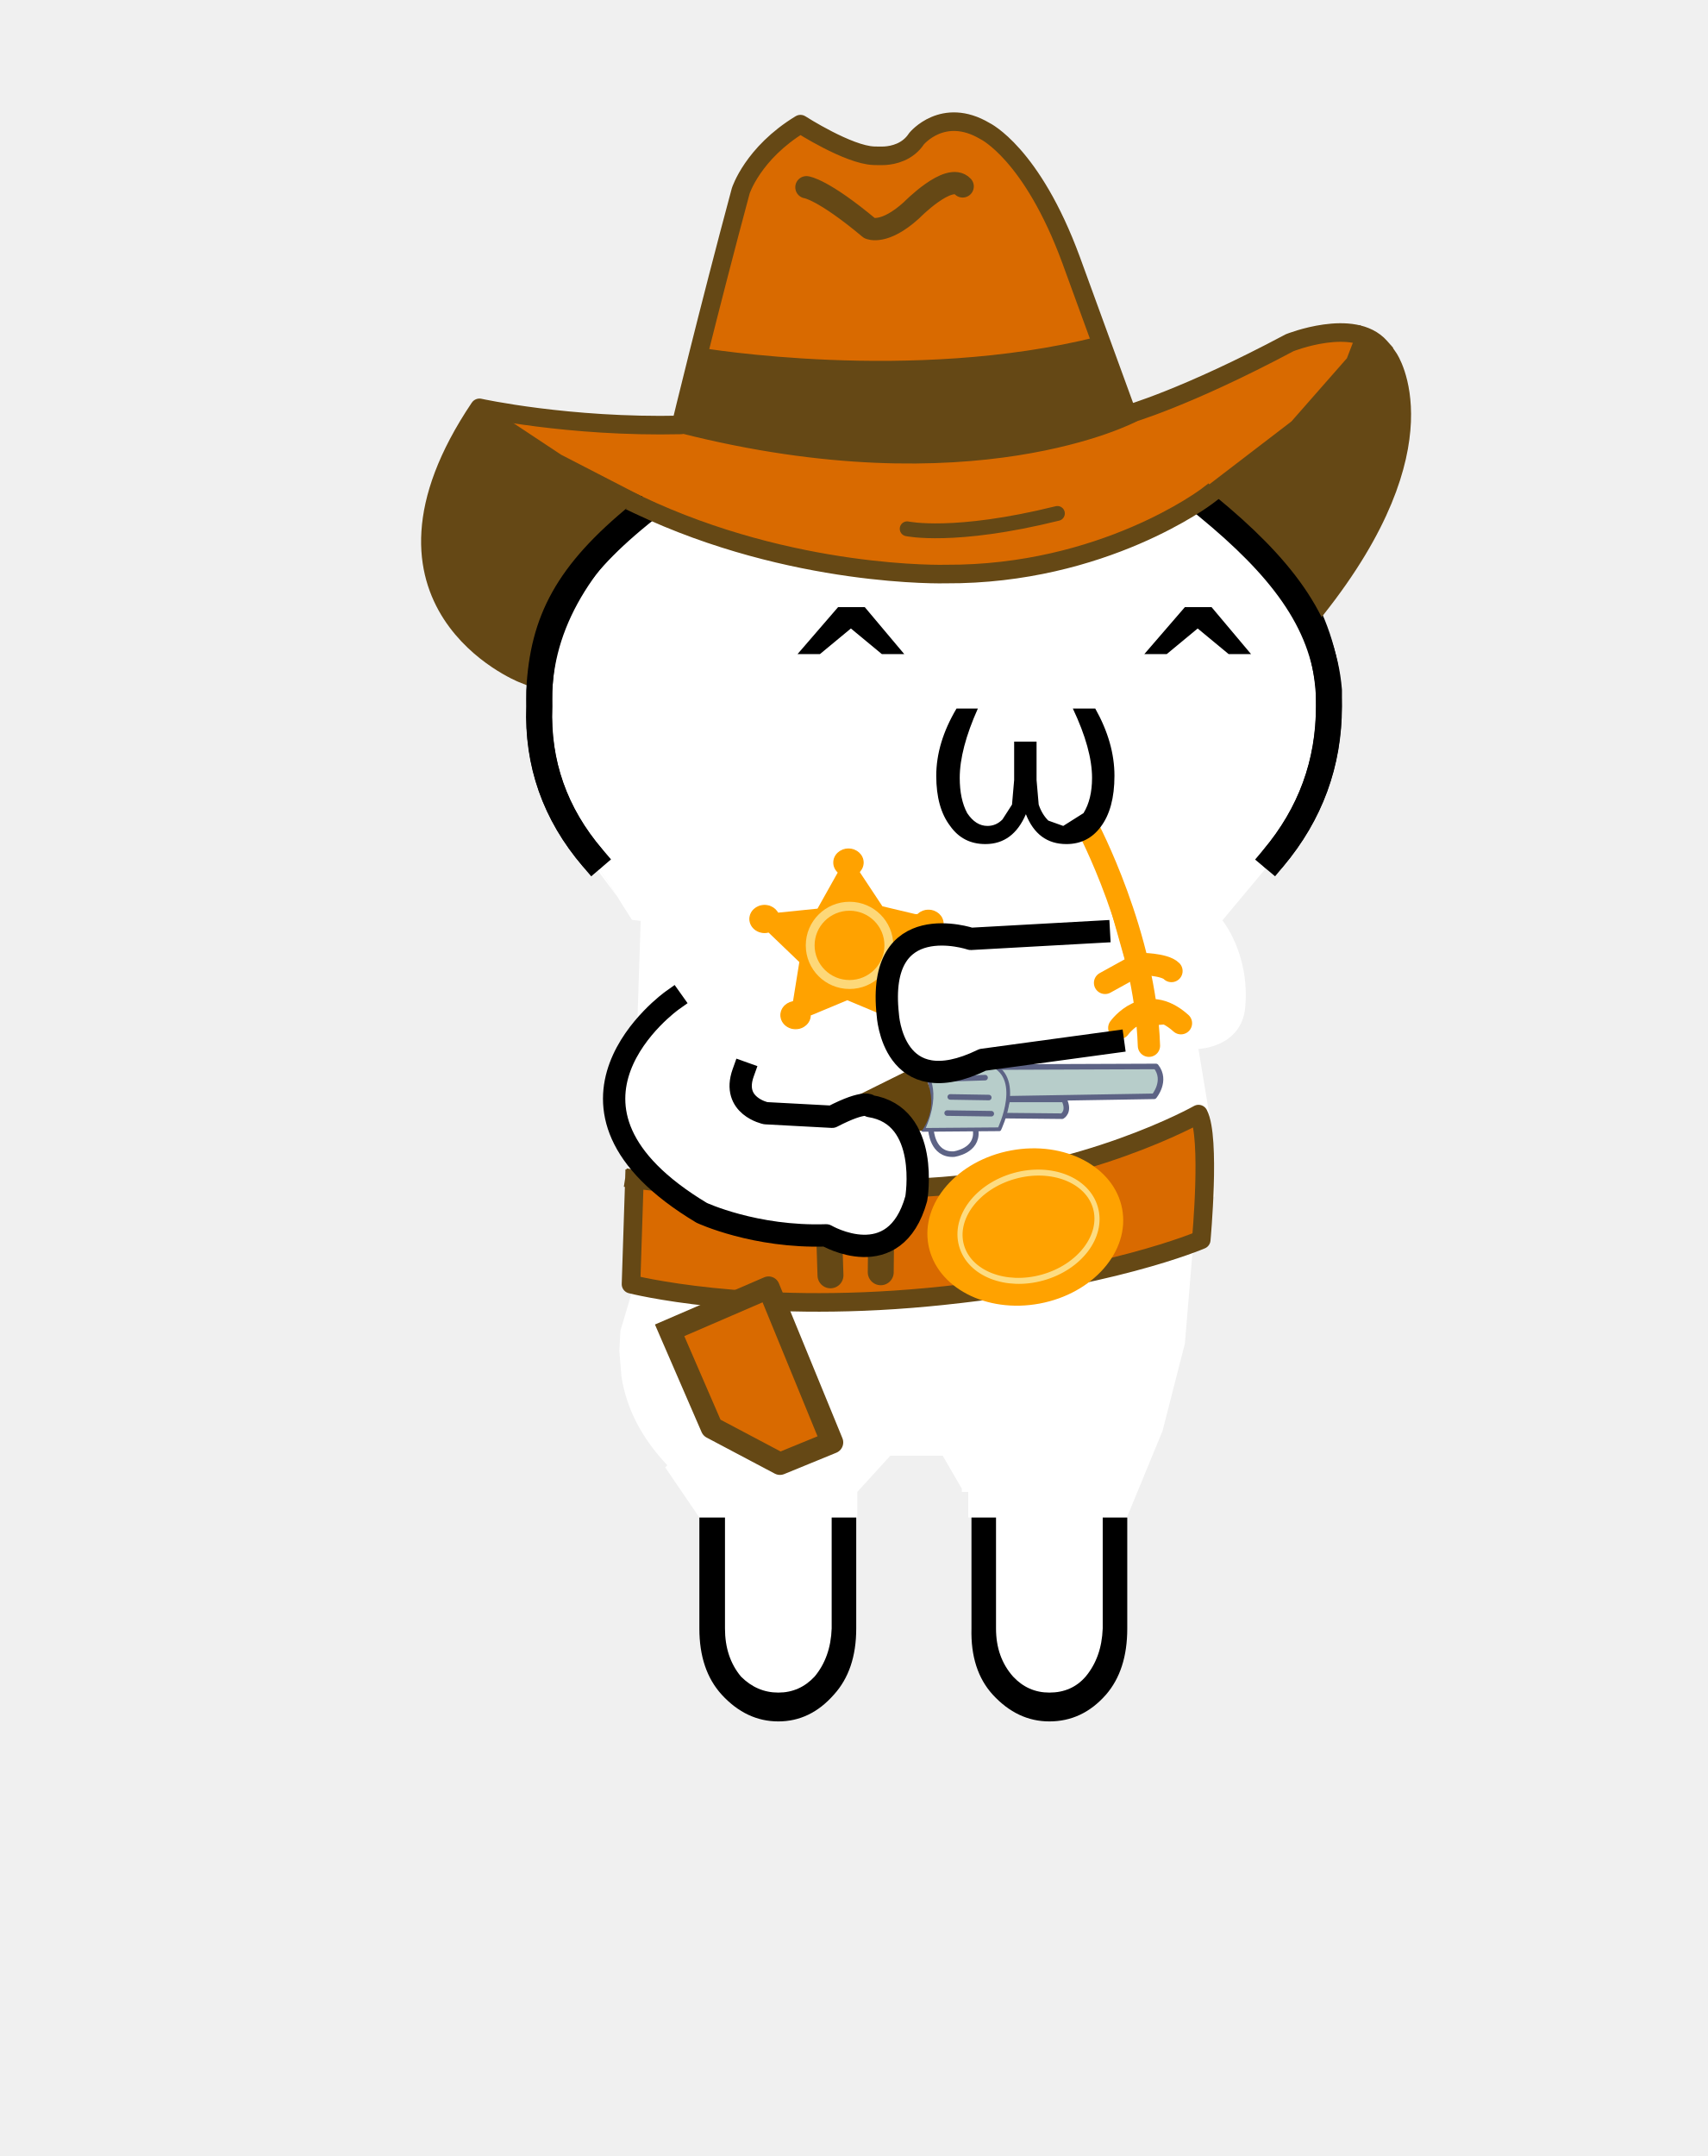
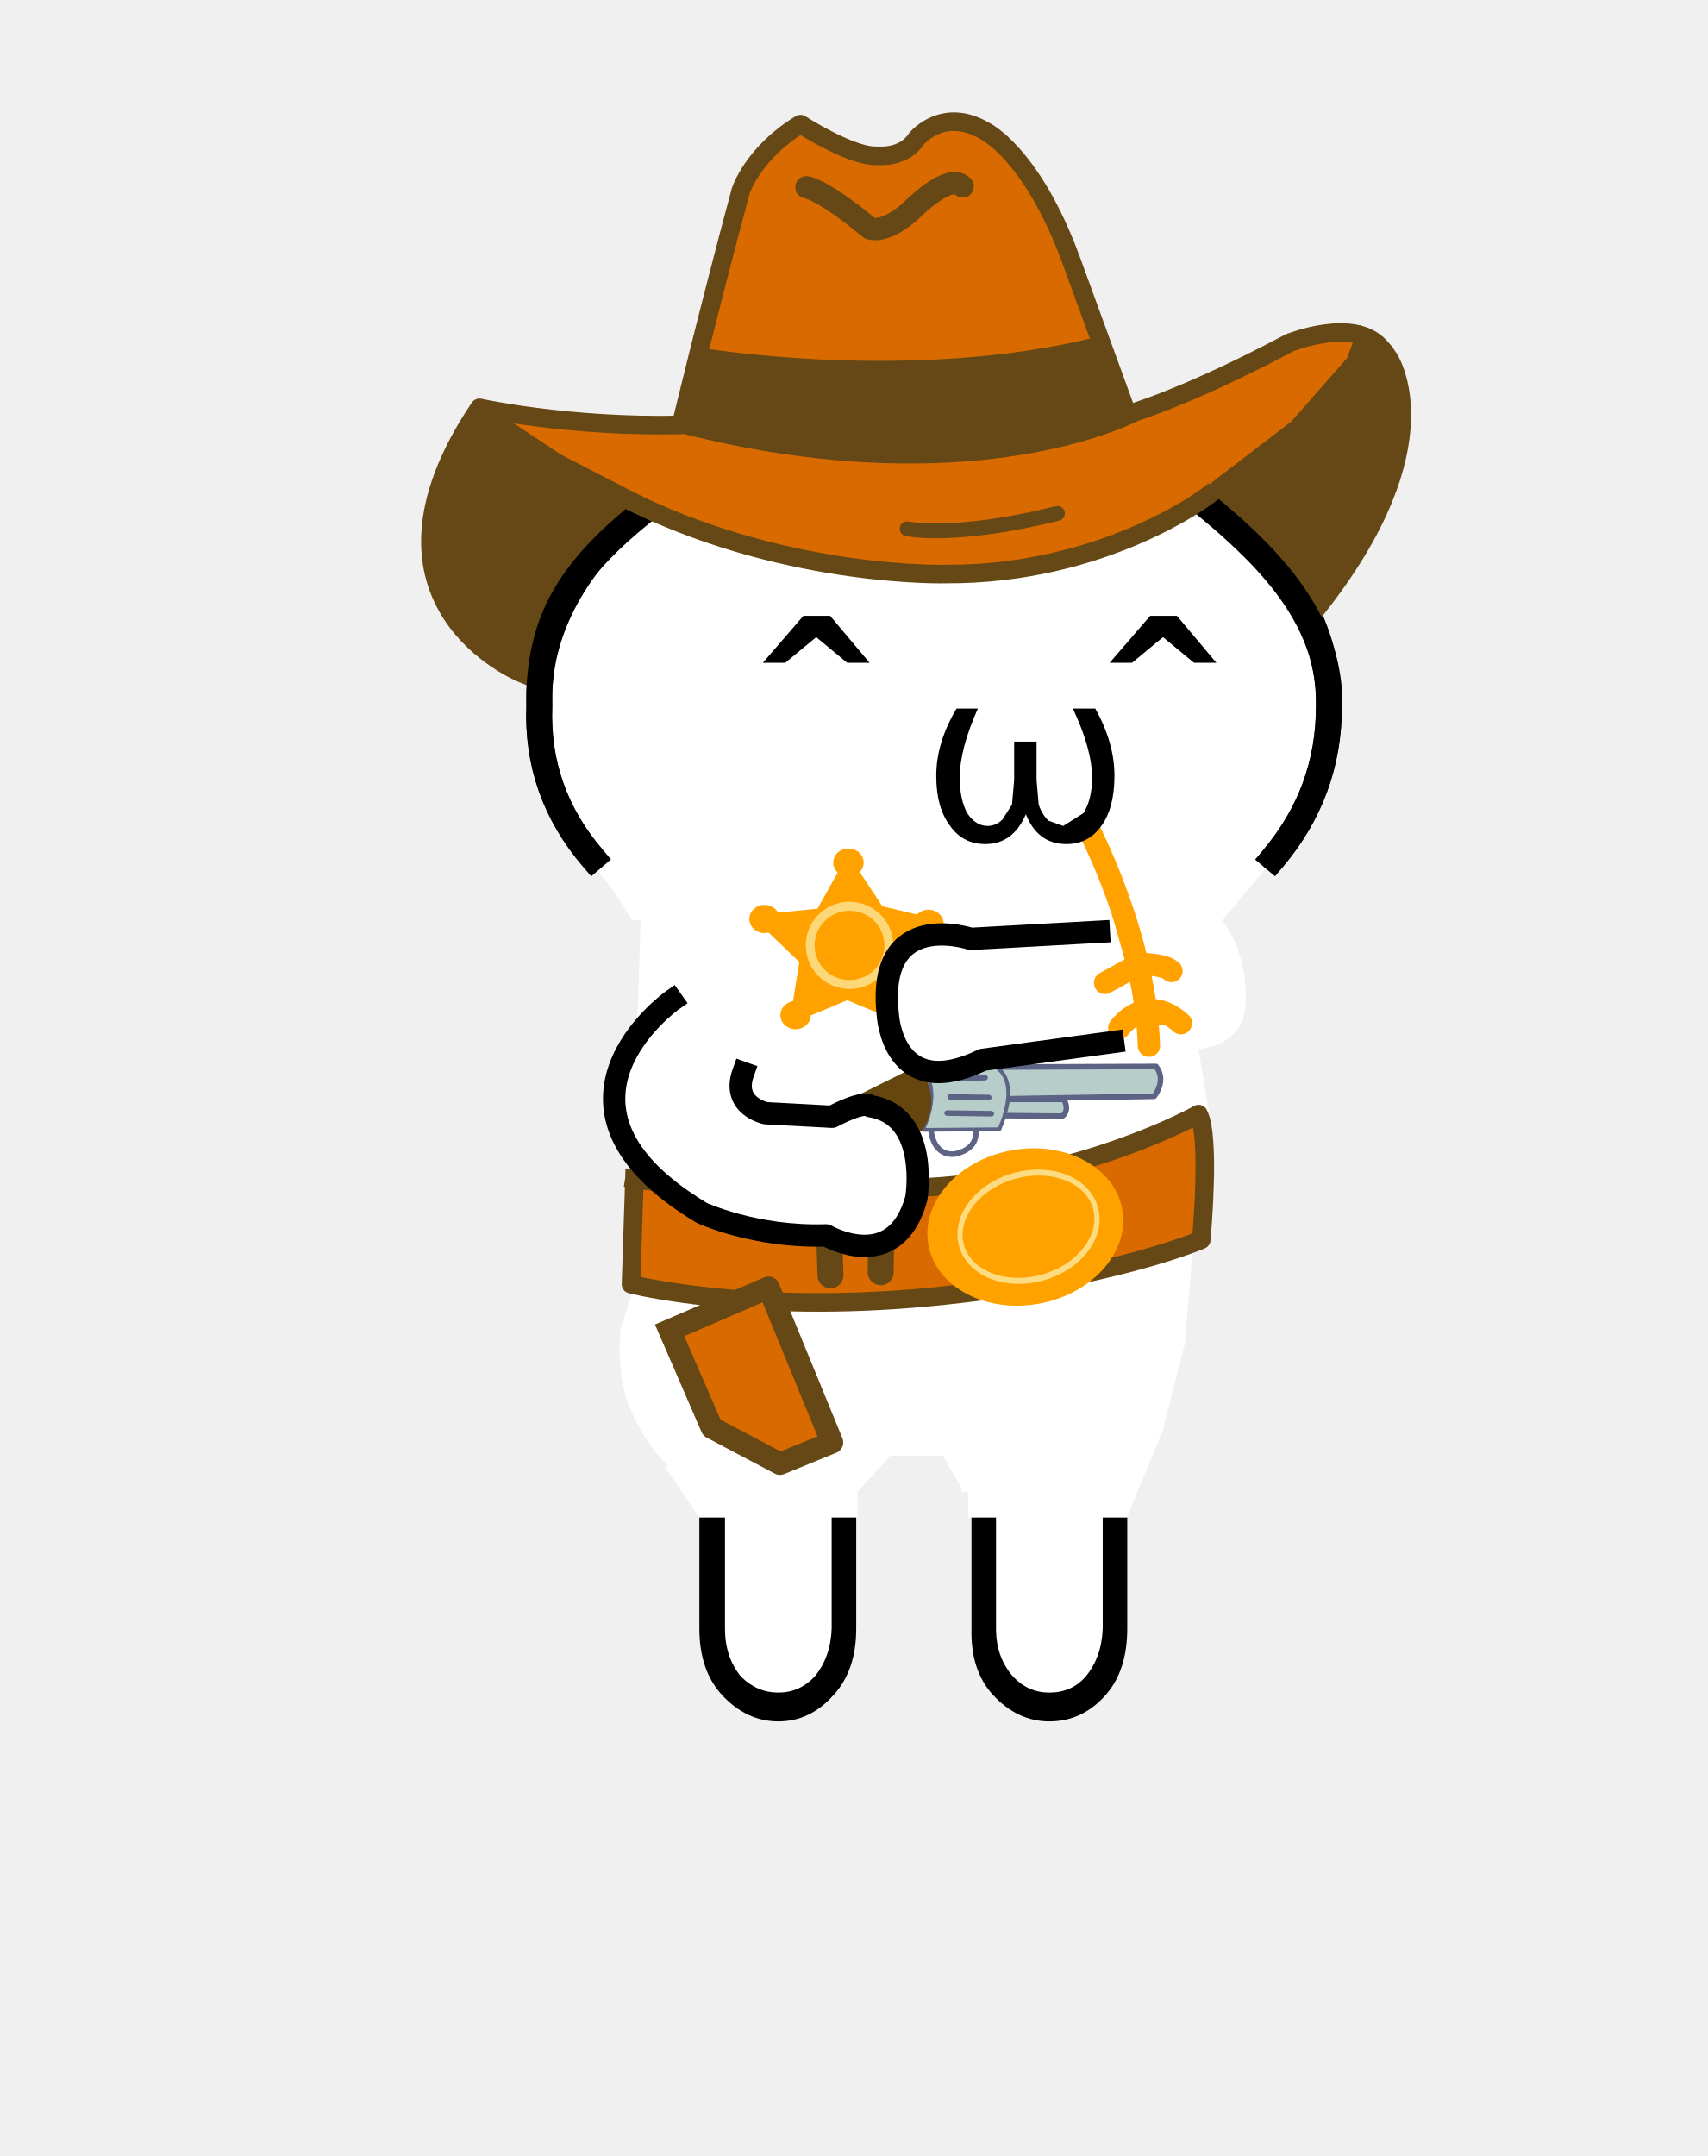
<svg xmlns="http://www.w3.org/2000/svg" height="202" width="160">
  <g style="clip-rule:evenodd;fill-rule:evenodd;stroke-linecap:square;stroke-linejoin:round;stroke-miterlimit:1.5">
    <path d="m41.191 34.141 10.4 6.08 5.6 2.24 6.16 3.2 6.16 2.16 6.16 1.12 7.52.32 6.24-.4 5.76-1.04 4.48-1.28 4-1.84 5.04-3.36 3.68-3.84 3.6-5.2 2.08-3.76 4.56-.88 2.32 1.28 1.04 3.84v4.48l-1.04 5.52-2.24 3.76-2.24 3.52-1.68 1.76-73.28 7.52-2.88-2.4-2.48-2.8-2.24-2.8-1.2-3.6-.08-4 .56-3.68 1.12-3.44z" style="fill:#654815" transform="translate(4.2 4.283)" />
    <path d="M-15.5-41.55c-1.767-2.067-2.6-4.433-2.5-7.1-.1-3.533 1.683-6.8 5.35-9.8C-8.983-61.817-4.6-63.667.5-64c5.067.333 9.417 2.183 13.05 5.55 3.633 3 5.45 6.267 5.45 9.8 0 2.667-.867 5.033-2.6 7.1h.1-.05l-2.442 2.924s1.294 1.571 1.069 4.07c-.17 1.89-2.192 1.954-2.192 1.954L13.5-28.9l.15 3.2-.9.7h-.05l-.05 1.5h.05l-.05.5h-.05l-.35 4.2-1.05 4.1-1.65 4v.05H8.4v5.2c-.033.9-.3 1.65-.8 2.25-.433.5-1 .75-1.7.75-.667 0-1.233-.25-1.7-.75-.533-.6-.8-1.35-.8-2.25v-5.2H2.1v-1.2h-.3V-12l-.9-1.55h-2.45l-1.55 1.7v1.2h-1.2v5.2c-.033.9-.3 1.65-.8 2.25-.467.5-1.033.75-1.7.75s-1.25-.25-1.75-.75c-.5-.6-.75-1.35-.75-2.25v-5.2h-1.2L-12.1-13l.1-.1c-1.2-1.267-1.917-2.65-2.15-4.15l-.1-1.2.05-.95.55-1.85h.1v-.55l.15-.15V-24c.5.4-.49-4.063-.957-4.496 0 0-.49-2.056.944-5.133l.163-4.971-.4-.05m-.1 16.75-.05-.1zm3.65-6.55h.05l-.05-.05v.05" style="fill:#fff" transform="matrix(2 0 0 2 86.541 163.483)" />
    <path d="M-13.65-38.65v-.15l-2.05-2.75h.2" style="fill:#fff" transform="matrix(2 0 0 2 86.541 163.483)" />
    <path d="m55.255 106.179-.32 9.856s10.944 2.816 27.84 1.216c16.896-1.6 25.6-5.376 25.6-5.376s.896-9.6-.256-11.776c0 0-10.624 6.016-25.344 6.848-14.72.832-26.688-.64-26.688-.64l-.832-.128" style="fill:#d96a00;stroke:#654815;stroke-width:1.74px" transform="translate(4.2 4.283)" />
    <path d="M80.815 45.261s4.4.96 14.08-1.44" style="fill:none;stroke:#654815;stroke-width:1.39px;stroke-linecap:round" transform="translate(4.2 4.283)" />
    <path d="m78.379 110.863-.041 4.055m-4.833-3.604.122 3.891" style="fill:none;stroke:#654815;stroke-width:2.43px;stroke-linecap:round" transform="translate(4.2 4.283)" />
    <ellipse cx="89.911" cy="108.899" rx="5.344" ry="4.448" style="fill:#ffa200" transform="matrix(1.69858 -.3175 .30144 1.61265 -89.462 -32.108)" />
    <ellipse cx="91.799" cy="108.707" rx="5.952" ry="3.744" style="fill:none;stroke:#fddc81;stroke-width:.43px" transform="matrix(1.05474 -.29663 .35717 1.27 -39.265 4.107)" />
    <path d="m91.063 106.88 7.778 6.444-10.222 11.889-4-3.444.111-7.223 6.333-7.666" style="fill:#d96a00;stroke:#654815;stroke-width:2.09px" transform="rotate(-63 91.4 138.859)" />
    <path d="m56.736 105.713 7.748 5.127 8.563.815 3.03.874 3.786-.524 1.515-3.67-.233-5.884-2.738-2.854-3.787-.059-3.786.758-4.369-.816z" style="fill:#fff;stroke:#fff;stroke-width:.52px;stroke-linecap:round" transform="translate(4.2 4.283)" />
    <path d="M105.641 142.183v10.4c0 2.6-.666 4.666-2 6.2-1.466 1.666-3.234 2.5-5.3 2.5-2 0-3.766-.834-5.3-2.5-1.4-1.534-2.066-3.6-2-6.2v-10.4h2.3v10.4c0 1.8.534 3.3 1.6 4.5.934 1 2.066 1.5 3.4 1.5 1.4 0 2.534-.5 3.4-1.5 1-1.2 1.534-2.7 1.6-4.5v-10.4h2.3m-25.4 0v10.4c0 2.6-.7 4.666-2.1 6.2-1.466 1.666-3.2 2.5-5.2 2.5s-3.766-.834-5.3-2.5c-1.4-1.534-2.1-3.6-2.1-6.2v-10.4h2.4v10.4c0 1.8.5 3.3 1.5 4.5 1 1 2.166 1.5 3.5 1.5s2.466-.5 3.4-1.5c1-1.2 1.534-2.7 1.6-4.5v-10.4h2.3" />
    <path d="M3.1 23.05C1.333 20.983.5 18.617.6 15.95c-.1-3.533 1.683-6.8 5.35-9.8C9.617 2.783 14 .933 19.1.6c5.067.333 9.417 2.183 13.05 5.55 3.633 3 5.45 6.267 5.45 9.8 0 2.667-.867 5.033-2.6 7.1" style="fill:none;fill-rule:nonzero;stroke:#000;stroke-width:1.2px;stroke-linecap:round;stroke-miterlimit:4" transform="matrix(2 0 0 2 49.341 34.283)" />
    <path d="m99.647 91.663 3.222-1.778s2.333 0 3 .667" style="fill:#ffa200;stroke:#ffa200;stroke-width:2.09px;stroke-linecap:round" transform="translate(3.914 .425)" />
    <path d="M97.98 76.996s5.444 10.222 5.778 20.556" style="fill:#ffa200;stroke:#ffa200;stroke-width:2.09px;stroke-linecap:round" transform="translate(3.914 .425)" />
    <path d="M100.98 95.885s2.444-3.444 5.778-.444" style="fill:#ffa200;stroke:#ffa200;stroke-width:2.09px;stroke-linecap:round" transform="translate(3.914 .425)" />
-     <path d="M97.341 75.383c.2.6.5 1.1.9 1.5l1.4.5 1.9-1.2c.534-.866.8-1.966.8-3.3 0-1.8-.6-3.966-1.8-6.5h2.1c1.2 2.134 1.8 4.234 1.8 6.3s-.434 3.666-1.3 4.8c-.8 1.066-1.866 1.6-3.2 1.6-1.8 0-3.066-.934-3.8-2.8-.8 1.866-2.066 2.8-3.8 2.8-1.4 0-2.5-.566-3.3-1.7-.866-1.134-1.3-2.7-1.3-4.7 0-2.066.634-4.166 1.9-6.3h2c-1.134 2.534-1.7 4.7-1.7 6.5 0 1.334.234 2.434.7 3.3.534.8 1.166 1.2 1.9 1.2.534 0 1-.2 1.4-.6l.9-1.4.2-2.3v-3.6h2.1v3.6l.2 2.3m16.2-18.5 3.7 4.4h-2.1l-2.9-2.4-2.9 2.4h-2.1l3.8-4.4h2.5m-32.5 0 3.7 4.4h-2.1l-2.9-2.4-2.9 2.4h-2.1l3.8-4.4h2.5" />
+     <path d="M97.341 75.383c.2.6.5 1.1.9 1.5l1.4.5 1.9-1.2c.534-.866.8-1.966.8-3.3 0-1.8-.6-3.966-1.8-6.5h2.1c1.2 2.134 1.8 4.234 1.8 6.3s-.434 3.666-1.3 4.8c-.8 1.066-1.866 1.6-3.2 1.6-1.8 0-3.066-.934-3.8-2.8-.8 1.866-2.066 2.8-3.8 2.8-1.4 0-2.5-.566-3.3-1.7-.866-1.134-1.3-2.7-1.3-4.7 0-2.066.634-4.166 1.9-6.3h2c-1.134 2.534-1.7 4.7-1.7 6.5 0 1.334.234 2.434.7 3.3.534.8 1.166 1.2 1.9 1.2.534 0 1-.2 1.4-.6l.9-1.4.2-2.3v-3.6h2.1v3.6l.2 2.3" />
    <path d="m40.951 34.141-3.92 6.88-.4 7.68 1.84 4.08 2.8 3.6 4.48 2.88 1.12.08 2.8-8.08 2.48-3.92 2.4-1.76 2.56-2.4 2.72 1.2 4.08 2.4 5.84 1.36 5.92 1.04 6.96.48 6.8-.48 6-1.28 6.16-1.84 5.36-2.72 2.16-1.2 3.04 2.24 3.2 3.68 2.72 3.52 1.12 1.04 4.88-7.84 2.16-5.28.48-6.08-.96-4.16-2-2.08-2.8-.16-3.36.64-3.52 1.44-4.4 2.48-5.76 2.08-3.04.88-2-7.84-2.32-6.4-2.56-5.68-2.24-3.44-3.6-3.6-2.8-.48-2.56.64-1.6 1.6-1.68.72-3.2-.08-3.6-1.52-1.84-1.2-2.8 2.16-2.08 2.48-1.36 4.32-1.2 4.48-1.2 4-.8 4.08-.56 3.76-.8 2.8-5.92.32-7.36-.72-5.84-.8" style="fill:#d96a00" transform="translate(4.2 4.283)" />
    <path d="M125.935 29.269s5.52 8.007-6.8 23.52m-74.4 6.02s-16.32-6.56-4-24.88c0 0 8.32 1.84 18.88 1.6 0 0 2.56-10.62 5.6-21.92 0 0 1.12-3.54 5.6-6.26 0 0 4.48 2.88 6.88 2.96 0 0 .704.023 1.048 0 .765-.052 2.125-.332 2.952-1.6 0 0 2.48-3.04 6.4-.72 0 0 4.4 2.08 8.08 12.08l5.28 14.48s5.44-1.52 15.2-6.72c0 0 6-2.4 8.48.4" style="fill:none;stroke:#654815;stroke-width:1.74px" transform="translate(4.2 4.283)" />
    <path d="M61.455 28.701s19.76 3.36 37.28-1.04l3.36 7.2s-15.096 8-42.48 1.04z" style="fill:#654815;stroke:#654815;stroke-width:.8px;stroke-linecap:round" transform="translate(4.2 4.283)" />
    <path d="M71.375 13.261s1.52.16 5.92 3.84c0 0 1.36.64 3.92-1.68 0 0 3.52-3.6 4.8-2.24" style="fill:none;stroke:#654815;stroke-width:2.09px;stroke-linecap:round" transform="translate(4.2 4.283)" />
    <path d="m40.708 34.202-4.48 9.12-.08 3.04.4 3.44 1.44 3.28 2.738 4.156 5.28 3.146 1.742-6.502 2.64-3.84 4.32-4.88 1.28-1.92-7.6-3.92-5.44-3.6-2.24-1.52m82.517-7.04-1.2 3.12-5.2 5.92-8.209 6.289 3.329 3.311 4.24 4.32 2.48 3.68 2.24-3.44 3.92-5.04 1.12-4.24 1.52-6-1.2-5.04-3.04-2.88" style="fill:#654815" transform="translate(4.2 3.283)" />
    <path d="M80.815 45.261s4.4.96 14.08-1.44" style="fill:none;stroke:#654815;stroke-width:1.39px;stroke-linecap:round" transform="translate(4.2 4.283)" />
    <path d="M83.047 101.577s.116 2.389 2.155 2.272c0 0 2.214-.291 2.039-2.155" style="fill:none;stroke:#5d6385;stroke-width:.52px;stroke-linecap:round" transform="translate(4.2 4.283)" />
    <path d="m90.037 98.665 13.923-.233s1.223-1.457.175-2.797l-15.554.059 1.515 2.039zm-.271 1.575 5.572.056s.758-.408.175-1.573h-5.301l-.582 1.981" style="fill:#b7cdca;stroke:#5d6385;stroke-width:.52px;stroke-linecap:round" transform="translate(4.2 4.283)" />
    <path d="M82.406 96.16s1.631 1.573-.116 5.417l7.165-.058s2.446-5.068-1.049-6.175z" style="fill:#b7cdca;stroke:#5d6385;stroke-width:.35px" transform="translate(4.2 4.283)" />
    <path d="m84.561 100.004 4.137.059m-.234-1.515-3.611-.058" style="fill:none;stroke:#5d6385;stroke-width:.52px;stroke-linecap:round" transform="translate(4.2 4.283)" />
    <path d="m75.416 99.014 6.349-3.146s2.156 2.68.292 5.535l-3.496-1.69-3.145-.699" style="fill:#65460f;stroke:#65460f;stroke-width:.52px" transform="translate(4.2 4.283)" />
    <path d="m88.115 96.684-3.728.116" style="fill:none;stroke:#5d6385;stroke-width:.52px;stroke-linecap:round" transform="translate(4.2 4.283)" />
    <path d="m72.126 84.857-2.457 4.383-4.424.451-.45.532.368.614 2.99 2.868-.614 3.809-.369 1.393 1.598-.492 3.44-1.434 3.523 1.475 1.147.492.205-1.188-.451-3.973 2.417-2.417 1.106-.696-.205-.861-1.434-.041-3.277-.778-2.252-3.399-.164-1.434z" style="fill:#ffa200;stroke:#ffa200;stroke-width:.83px;stroke-linecap:round" transform="translate(7.2 -3.717)" />
    <ellipse cx="72.638" cy="84.878" rx="1.167" ry="1.126" style="fill:#ffa200;stroke:#ffa200;stroke-width:.09px;stroke-linecap:round" transform="matrix(1.17544 0 0 1.12727 -5.868 -14.865)" />
    <ellipse cx="72.638" cy="84.878" rx="1.167" ry="1.126" style="fill:#ffa200;stroke:#ffa200;stroke-width:.09px;stroke-linecap:round" transform="matrix(1.17544 0 0 1.12727 1.628 -9.13)" />
    <ellipse cx="72.638" cy="84.878" rx="1.167" ry="1.126" style="fill:#ffa200;stroke:#ffa200;stroke-width:.09px;stroke-linecap:round" transform="matrix(1.17544 0 0 1.12727 -1.24 -.651)" />
    <ellipse cx="72.638" cy="84.878" rx="1.167" ry="1.126" style="fill:#ffa200;stroke:#ffa200;stroke-width:.09px;stroke-linecap:round" transform="matrix(1.17544 0 0 1.12727 -10.824 -.57)" />
    <ellipse cx="72.638" cy="84.878" rx="1.167" ry="1.126" style="fill:#ffa200;stroke:#ffa200;stroke-width:.09px;stroke-linecap:round" transform="matrix(1.17544 0 0 1.12727 -13.732 -9.58)" />
    <ellipse cx="73.007" cy="92.926" rx="3.338" ry="3.277" style="fill:none;stroke:#fdd878;stroke-width:.75px;stroke-linecap:round" transform="matrix(1.10429 0 0 1.11875 -1.008 -15.387)" />
    <path d="M58.779 89.46s-13.889 9.889 2.778 19.889c0 0 5 2.333 11.666 2.111 0 0 6.445 3.778 8.445-3.445 0 0 1.333-7.777-4.334-8.666 0 0-.333-.667-3.555 1l-6.222-.334s-3.223-.666-2.112-3.777" style="fill:none;stroke:#000;stroke-width:2.09px" transform="translate(4.2 4.283)" />
    <path d="m79.301 87.601.86 5.693 2.703-1.556-1.884-5.202-1.556.082-.123.983" style="fill:#fff;stroke:#fff;stroke-width:.52px;stroke-linecap:round" transform="translate(4.2 4.283)" />
    <path d="m98.779 83.015-12 .667s-8.889-3-7.778 7.111c0 0 .444 8.333 8.889 4.222l12.222-1.666" style="fill:none;stroke:#000;stroke-width:2.09px" transform="translate(4.2 4.283)" />
    <path d="M11.55 23.05c-1.767-2.067-2.6-4.433-2.5-7.1v-.75c.167-3.267 1.31-5.483 4.71-8.25m26.6-.36c3.367 2.767 5.423 5.343 5.69 8.61v.75c0 2.667-.867 5.033-2.6 7.1" style="fill:none;fill-rule:nonzero;stroke:#000;stroke-width:1.22px;stroke-miterlimit:4" transform="matrix(2 0 0 2 32.441 34.283)" />
    <path d="M108.895 42.221s-9.68 7.36-24.48 7.28c0 0-14.32.4-28.8-6.48" style="fill:none;stroke:#654815;stroke-width:1.74px" transform="translate(4.2 4.283)" />
  </g>
+   <path d="m110.292 57.695 3.7 4.4h-2.1l-2.9-2.4-2.9 2.4h-2.1l3.8-4.4h2.5m-32.5 0 3.7 4.4h-2.1l-2.9-2.4-2.9 2.4h-2.1l3.8-4.4h2.5" style="clip-rule:evenodd;fill-rule:evenodd;stroke-linecap:square;stroke-linejoin:round;stroke-miterlimit:1.5;display:inline;stroke-width:2" id="gikopoipoi_eyes_open" fill-rule="evenodd" />
+   <g style="display:none" fill="none" stroke="#000" stroke-linecap="round" stroke-linejoin="round" stroke-width="3" id="gikopoipoi_eyes_closed">
+     <path d="M72.341 39.9h6.3m26.2 0h6.3" style="display:inline" transform="translate(.951 20.095)" />
+   </g>
</svg>
